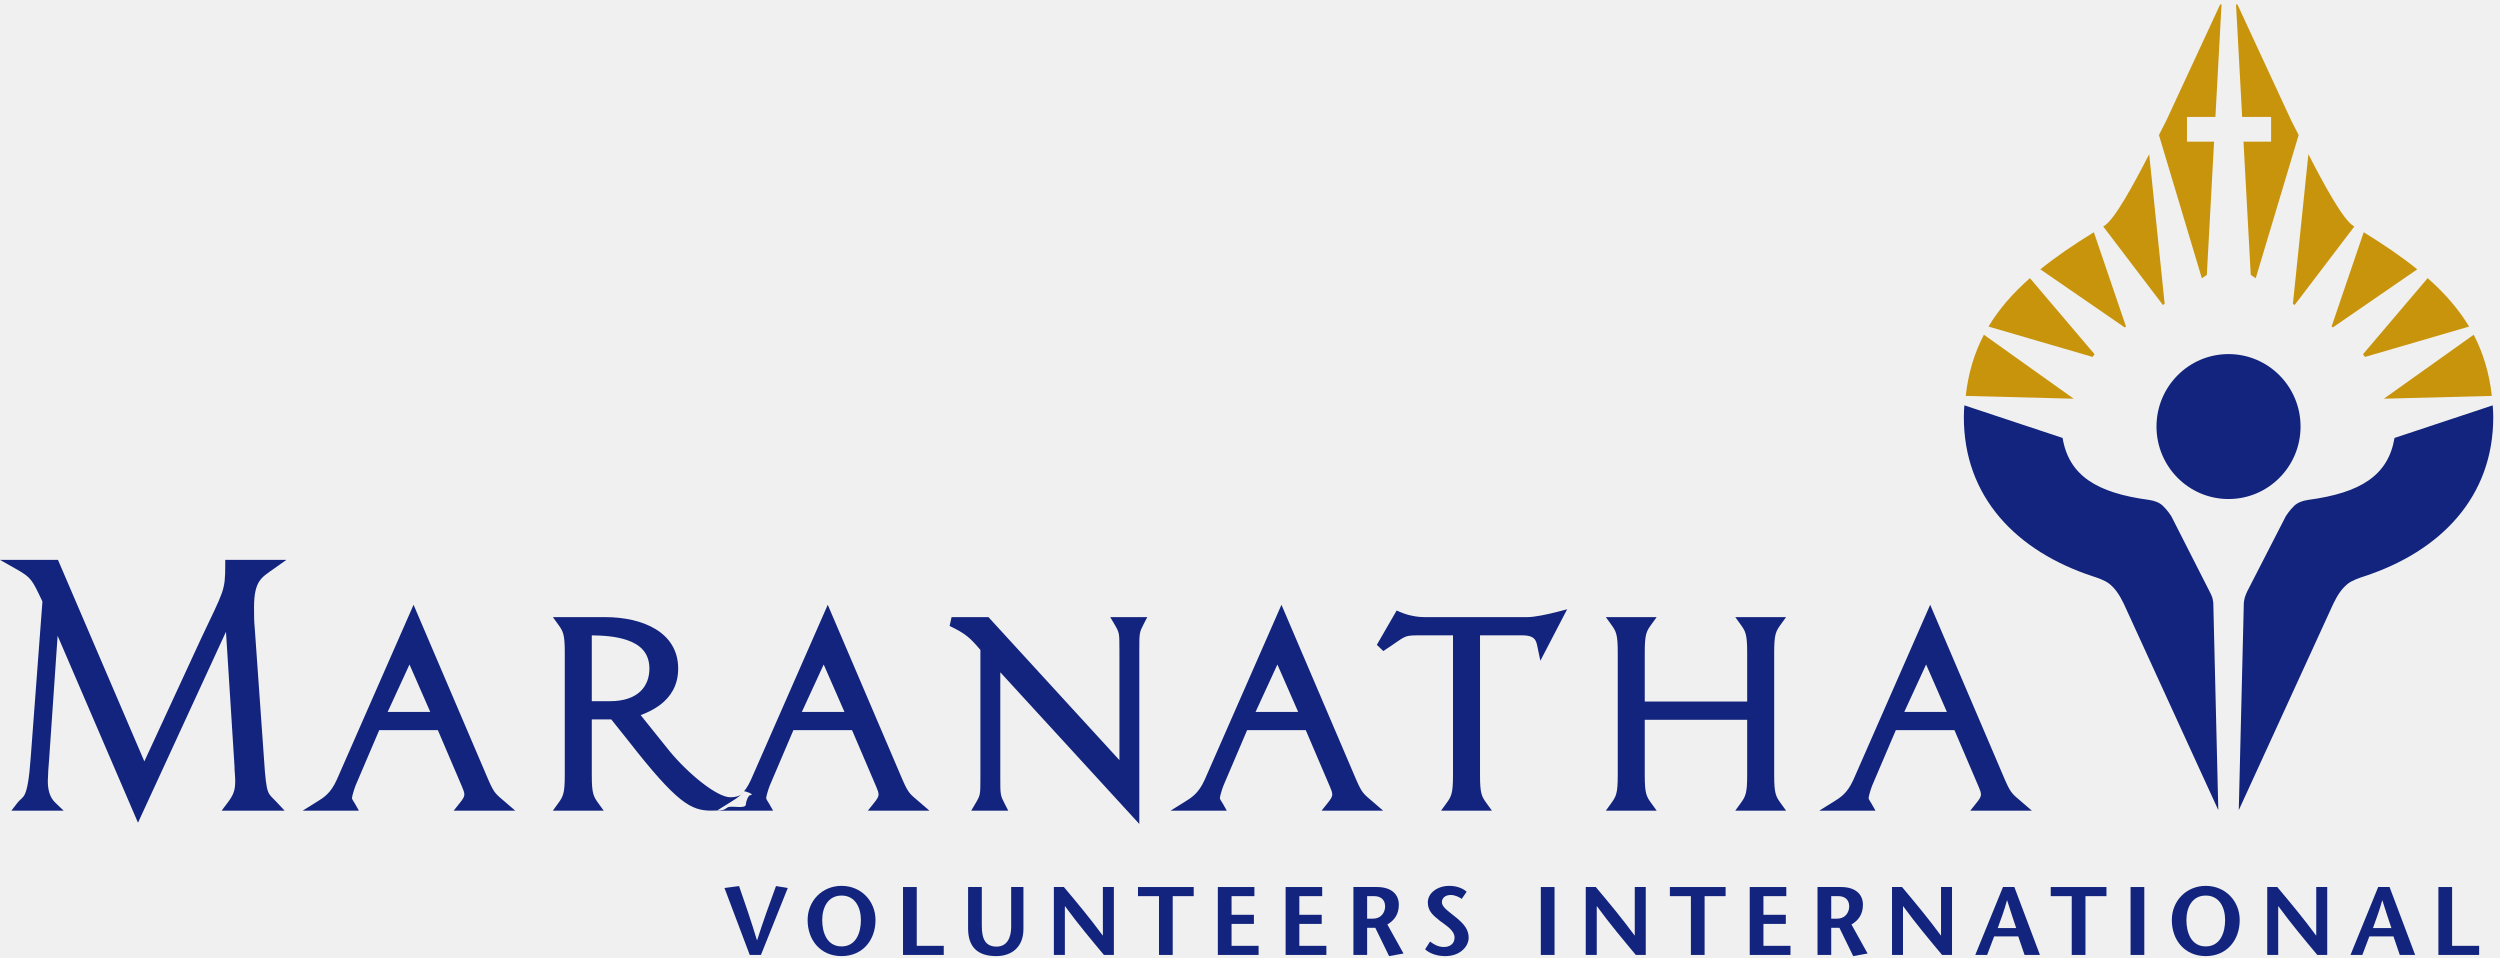
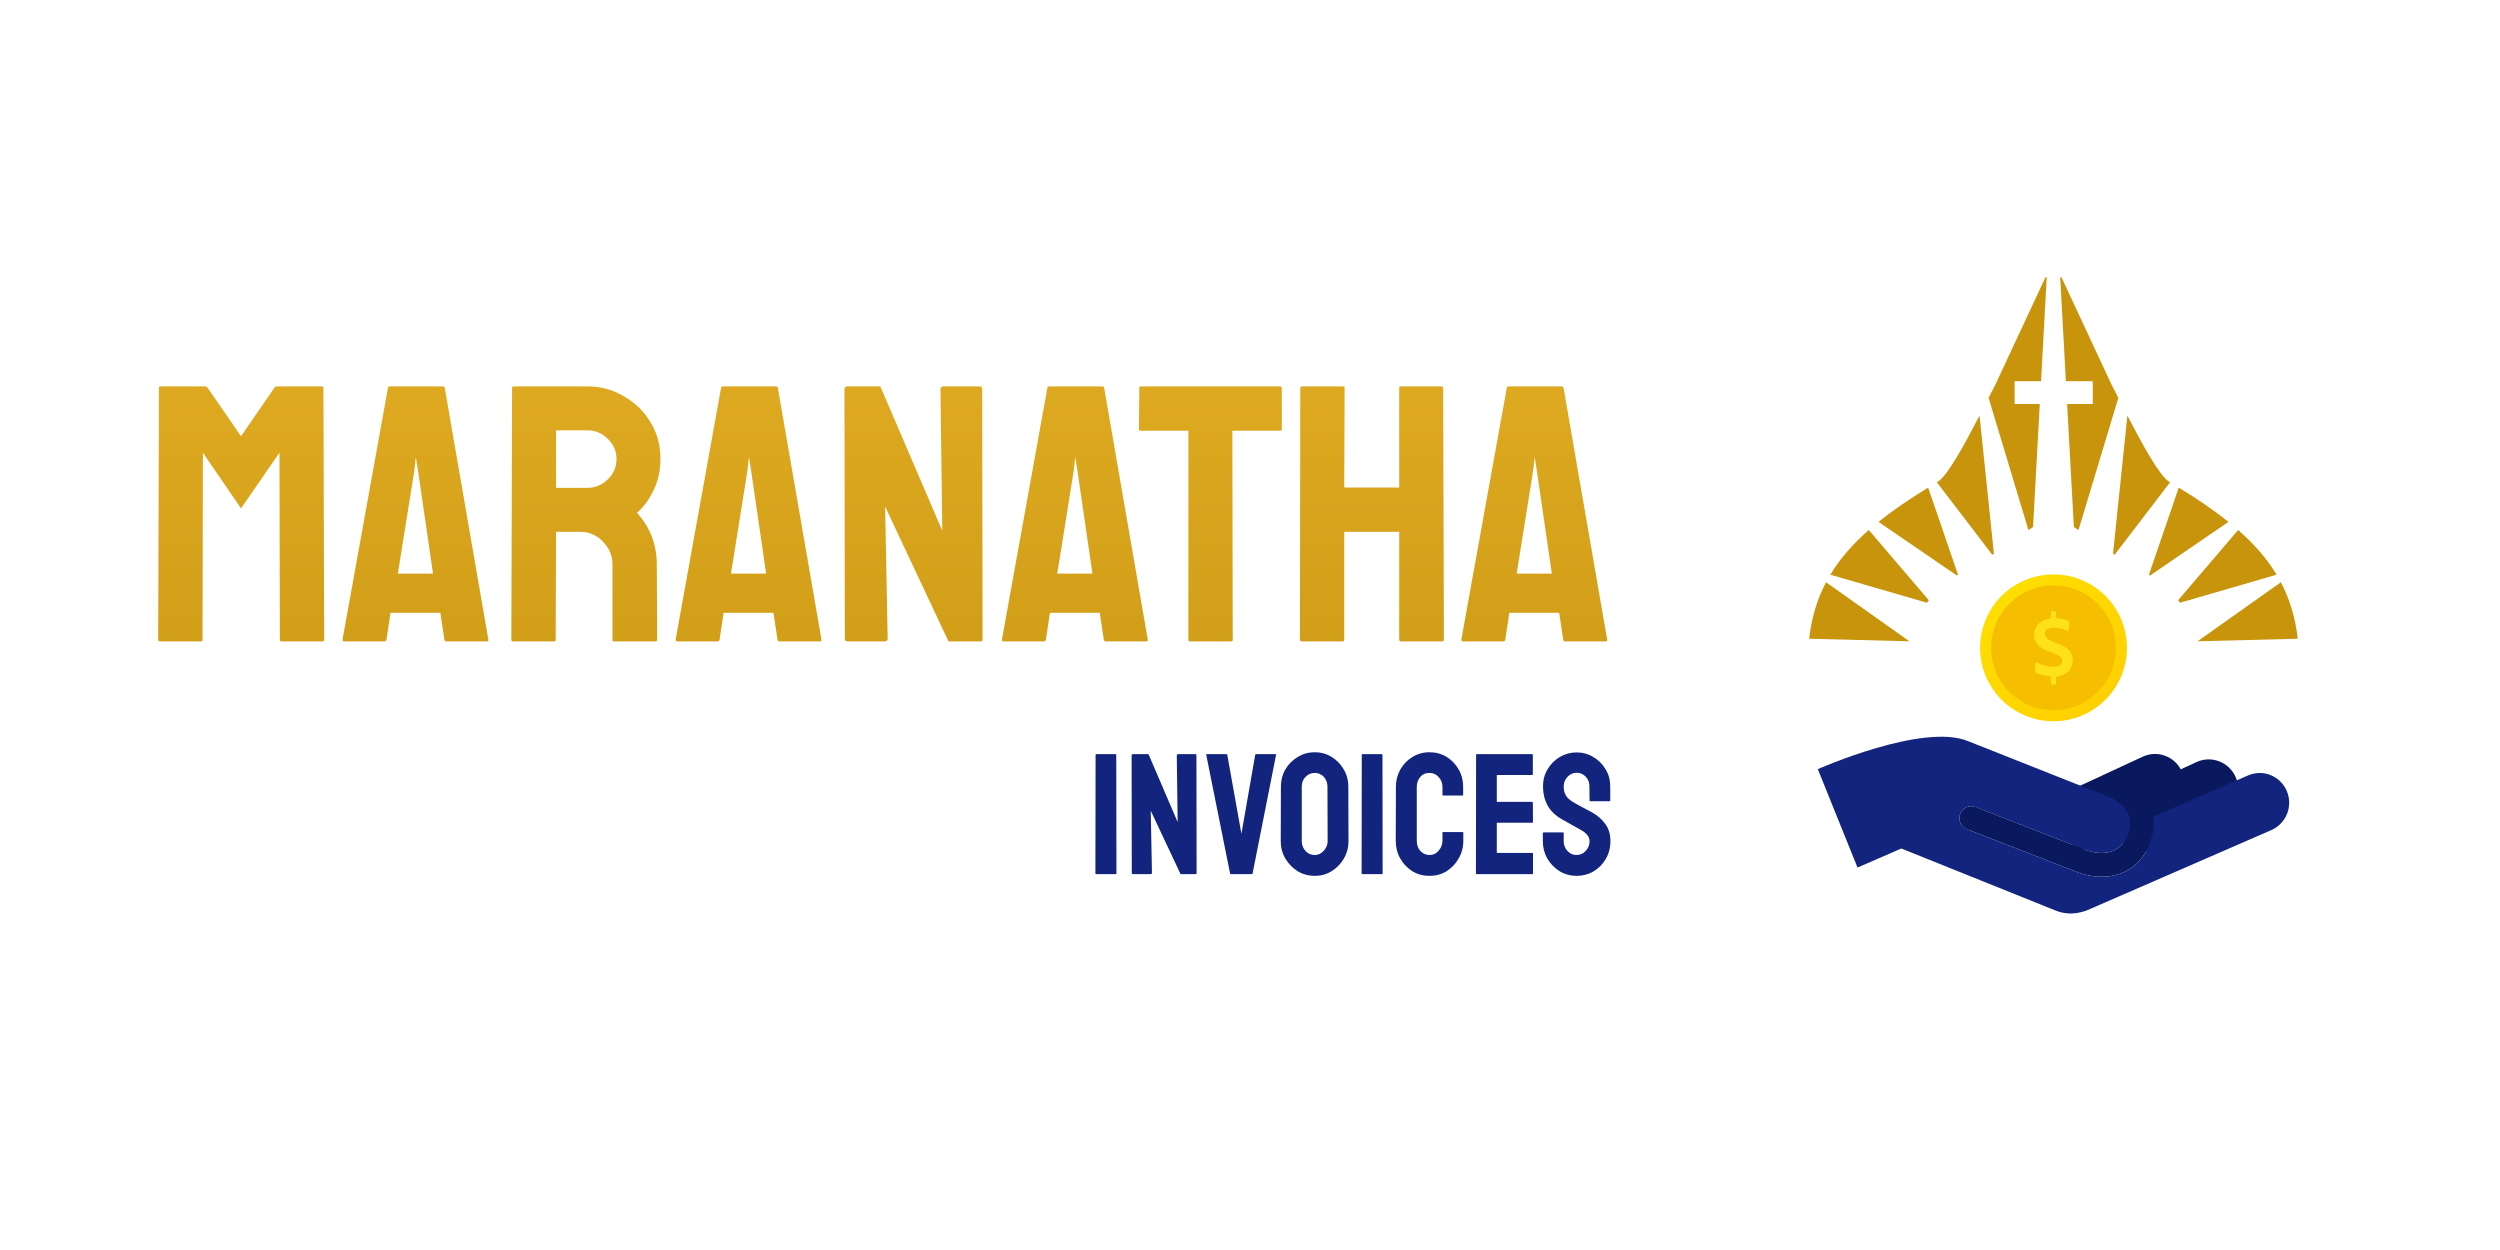
- <svg xmlns="http://www.w3.org/2000/svg" width="235px" height="90px" viewBox="0 0 235 90" version="1.1">
-   <defs />
-   <g id="Header-/-Option-D" stroke="none" stroke-width="1" fill="none" fill-rule="evenodd" transform="translate(-94, -25)">
-     <g id="maranatha-logo-color" transform="translate(94, 25)">
-       <g id="volunteers-international" transform="translate(68, 83)" fill="#12247D">
-         <path d="M3.528,6.765 L6.051,0.472 L4.944,0.29 C4.35,1.913 3.756,3.537 3.171,5.379 L3.153,5.379 C2.595,3.537 2.038,1.913 1.471,0.29 L0.1,0.472 L2.476,6.765 L3.528,6.765 L3.528,6.765 Z" id="Fill-7" />
-         <path d="M11.107,5.963 C9.763,5.963 9.288,4.704 9.288,3.482 C9.288,2.306 9.826,1.183 11.107,1.183 C12.386,1.183 12.925,2.306 12.925,3.482 C12.925,4.704 12.45,5.963 11.107,5.963 M11.107,6.874 C13.072,6.874 14.297,5.388 14.297,3.482 C14.297,1.694 12.944,0.271 11.107,0.271 C9.269,0.271 7.916,1.694 7.916,3.482 C7.916,5.388 9.141,6.874 11.107,6.874" id="Fill-9" />
-         <polygon id="Fill-11" points="16.884 6.765 20.714 6.765 20.714 5.908 18.174 5.908 18.174 0.381 16.884 0.381" />
-         <path d="M23.001,0.381 L23.001,4.285 C23.001,6.027 23.906,6.874 25.642,6.874 C27.16,6.874 28.202,5.963 28.202,4.348 L28.202,0.381 L27.05,0.381 L27.05,4.12 C27.05,5.151 26.657,5.981 25.679,5.981 C24.655,5.981 24.29,5.297 24.29,4.047 L24.29,0.381 L23.001,0.381 Z" id="Fill-13" />
-         <path d="M36.704,0.381 L35.671,0.381 L35.671,4.932 L35.653,4.932 C34.446,3.29 33.23,1.84 32.005,0.381 L31.064,0.381 L31.064,6.765 L32.097,6.765 L32.097,2.187 L32.115,2.187 C33.322,3.838 34.546,5.297 35.771,6.765 L36.704,6.765 L36.704,0.381 Z" id="Fill-15" />
-         <polygon id="Fill-17" points="42.235 6.765 42.235 1.238 44.209 1.238 44.209 0.381 38.971 0.381 38.971 1.238 40.946 1.238 40.946 6.765" />
-         <polygon id="Fill-19" points="49.914 0.381 46.477 0.381 46.477 6.765 50.307 6.765 50.307 5.908 47.766 5.908 47.766 3.847 49.868 3.847 49.868 2.99 47.766 2.99 47.766 1.238 49.914 1.238" />
-         <polygon id="Fill-21" points="56.286 0.381 52.849 0.381 52.849 6.765 56.679 6.765 56.679 5.908 54.138 5.908 54.138 3.847 56.24 3.847 56.24 2.99 54.138 2.99 54.138 1.238 56.286 1.238" />
-         <path d="M59.221,6.765 L60.51,6.765 L60.51,4.212 L61.278,4.212 L62.575,6.875 L63.929,6.629 L62.411,3.901 C63.015,3.546 63.49,2.999 63.49,2.05 C63.49,0.965 62.667,0.381 61.442,0.381 L59.221,0.381 L59.221,6.765 Z M60.51,1.238 L61.177,1.238 C61.689,1.238 62.201,1.484 62.201,2.205 C62.201,2.67 61.918,3.354 61.031,3.354 L60.51,3.354 L60.51,1.238 Z" id="Fill-23" />
-         <path d="M69.862,0.828 C69.56,0.536 68.976,0.271 68.244,0.271 C67.083,0.271 66.215,0.964 66.215,1.822 C66.215,2.67 66.736,3.062 67.357,3.564 C67.869,3.965 68.728,4.431 68.728,5.133 C68.728,5.735 68.262,6.017 67.732,6.017 C67.156,6.017 66.763,5.753 66.425,5.507 L65.959,6.236 C66.434,6.674 67.175,6.875 67.842,6.875 C69.286,6.875 70.054,5.944 70.054,5.142 C70.054,4.357 69.597,3.819 68.738,3.135 C67.988,2.542 67.54,2.223 67.54,1.804 C67.54,1.43 67.833,1.129 68.372,1.129 C68.747,1.129 69.121,1.302 69.405,1.493 L69.862,0.828 Z" id="Fill-26" />
-         <polygon id="Fill-28" points="76.837 6.765 78.126 6.765 78.126 0.381 76.837 0.381" />
-         <path d="M86.701,0.381 L85.668,0.381 L85.668,4.932 L85.65,4.932 C84.443,3.29 83.228,1.84 82.003,0.381 L81.061,0.381 L81.061,6.765 L82.094,6.765 L82.094,2.187 L82.112,2.187 C83.319,3.838 84.544,5.297 85.769,6.765 L86.701,6.765 L86.701,0.381 Z" id="Fill-30" />
-         <polygon id="Fill-31" points="92.232 6.765 92.232 1.238 94.207 1.238 94.207 0.381 88.969 0.381 88.969 1.238 90.944 1.238 90.944 6.765" />
-         <polygon id="Fill-32" points="99.912 0.381 96.475 0.381 96.475 6.765 100.305 6.765 100.305 5.908 97.763 5.908 97.763 3.847 99.866 3.847 99.866 2.99 97.763 2.99 97.763 1.238 99.912 1.238" />
-         <path d="M102.847,6.765 L104.135,6.765 L104.135,4.212 L104.904,4.212 L106.201,6.875 L107.554,6.629 L106.037,3.901 C106.64,3.546 107.115,2.999 107.115,2.05 C107.115,0.965 106.293,0.381 105.068,0.381 L102.847,0.381 L102.847,6.765 Z M104.135,1.238 L104.803,1.238 C105.315,1.238 105.826,1.484 105.826,2.205 C105.826,2.67 105.543,3.354 104.657,3.354 L104.135,3.354 L104.135,1.238 Z" id="Fill-33" />
-         <path d="M115.489,0.381 L114.457,0.381 L114.457,4.932 L114.438,4.932 C113.231,3.29 112.016,1.84 110.791,0.381 L109.849,0.381 L109.849,6.765 L110.882,6.765 L110.882,2.187 L110.901,2.187 C112.107,3.838 113.332,5.297 114.557,6.765 L115.489,6.765 L115.489,0.381 Z" id="Fill-34" />
-         <path d="M119.786,4.239 C120.088,3.4 120.39,2.625 120.655,1.64 L120.673,1.64 C120.975,2.625 121.249,3.4 121.523,4.239 L119.786,4.239 Z M120.28,0.381 L117.675,6.765 L118.79,6.765 L119.448,5.023 L121.715,5.023 L122.309,6.765 L123.754,6.765 L121.349,0.381 L120.28,0.381 Z" id="Fill-35" />
-         <polygon id="Fill-36" points="128.033 6.765 128.033 1.238 130.007 1.238 130.007 0.381 124.769 0.381 124.769 1.238 126.743 1.238 126.743 6.765" />
-         <polygon id="Fill-37" points="132.274 6.765 133.564 6.765 133.564 0.381 132.274 0.381" />
-         <path d="M139.342,5.963 C137.998,5.963 137.523,4.704 137.523,3.482 C137.523,2.306 138.062,1.183 139.342,1.183 C140.621,1.183 141.161,2.306 141.161,3.482 C141.161,4.704 140.685,5.963 139.342,5.963 M139.342,6.874 C141.307,6.874 142.532,5.388 142.532,3.482 C142.532,1.694 141.179,0.271 139.342,0.271 C137.504,0.271 136.152,1.694 136.152,3.482 C136.152,5.388 137.376,6.874 139.342,6.874" id="Fill-38" />
-         <path d="M150.759,0.381 L149.727,0.381 L149.727,4.932 L149.708,4.932 C148.502,3.29 147.286,1.84 146.061,0.381 L145.12,0.381 L145.12,6.765 L146.152,6.765 L146.152,2.187 L146.171,2.187 C147.377,3.838 148.602,5.297 149.827,6.765 L150.759,6.765 L150.759,0.381 Z" id="Fill-39" />
-         <path d="M155.057,4.239 C155.358,3.4 155.66,2.625 155.925,1.64 L155.943,1.64 C156.245,2.625 156.519,3.4 156.793,4.239 L155.057,4.239 Z M155.55,0.381 L152.945,6.765 L154.06,6.765 L154.718,5.023 L156.985,5.023 L157.579,6.765 L159.024,6.765 L156.619,0.381 L155.55,0.381 Z" id="Fill-40" />
-         <polygon id="Fill-41" points="161.209 6.765 165.039 6.765 165.039 5.908 162.498 5.908 162.498 0.381 161.209 0.381" />
-       </g>
-       <path d="M5.416,59.76 L4.626,71.259 C4.561,71.985 4.495,72.981 4.495,73.41 C4.495,74.204 4.654,74.931 5.195,75.448 L5.982,76.2 L1.073,76.2 L1.612,75.497 C1.7,75.383 1.786,75.293 1.865,75.217 L2.066,75.028 C2.168,74.929 2.257,74.827 2.346,74.629 C2.544,74.193 2.743,73.299 2.893,71.126 L3.988,56.543 C3.475,55.448 3.213,54.906 2.904,54.519 C2.603,54.142 2.245,53.9 1.442,53.445 L8.66835252e-05,52.628 L5.449,52.628 L13.568,71.57 L18.909,60.009 C19.968,57.761 20.541,56.644 20.847,55.766 C21.132,54.951 21.174,54.365 21.174,53.064 L21.174,52.628 L26.921,52.628 L25.801,53.421 C25.499,53.635 25.219,53.819 24.97,54.018 C24.736,54.204 24.547,54.39 24.394,54.617 C24.092,55.065 23.88,55.746 23.88,57.066 C23.88,57.758 23.879,58.389 23.945,59.047 L24.815,71.33 C24.933,73.201 25.033,73.969 25.196,74.403 C25.269,74.596 25.356,74.722 25.483,74.863 C25.638,75.035 25.828,75.208 26.069,75.466 L26.751,76.2 L20.834,76.2 L21.363,75.5 C21.95,74.723 22.11,74.309 22.11,73.41 C22.11,72.939 22.043,72.502 22.043,72.032 L21.242,59.384 L12.971,77.335 L5.416,59.76 Z M45.919,73.337 C46.215,74.018 46.395,74.331 46.596,74.571 C46.697,74.693 46.811,74.804 46.963,74.938 L47.54,75.433 L48.43,76.2 L42.647,76.2 L43.21,75.492 C43.348,75.318 43.46,75.177 43.54,75.035 C43.618,74.898 43.65,74.789 43.65,74.688 C43.65,74.491 43.556,74.233 43.419,73.921 L41.158,68.634 L35.646,68.634 L33.419,73.852 C33.248,74.3 33.086,74.885 33.086,75.024 C33.086,75.05 33.096,75.099 33.149,75.196 C33.215,75.316 33.297,75.431 33.364,75.547 L33.735,76.2 L28.455,76.2 L29.751,75.393 C29.92,75.288 30.091,75.183 30.262,75.063 C30.426,74.948 30.584,74.823 30.739,74.673 C31.047,74.374 31.358,73.961 31.656,73.299 L38.875,56.849 L45.919,73.337 Z M38.492,62.463 L36.44,66.921 L40.444,66.921 L38.492,62.463 Z M55.628,72.872 C55.628,74.597 55.783,74.866 56.246,75.507 L56.747,76.2 L51.97,76.2 L52.47,75.508 C52.934,74.866 53.089,74.596 53.089,72.872 L53.089,61.337 C53.089,59.613 52.934,59.343 52.47,58.702 L51.97,58.009 L56.865,58.009 C60.4,58.009 63.749,59.414 63.749,62.851 C63.749,64.476 62.987,65.537 62.088,66.228 C61.644,66.569 61.169,66.819 60.741,67.009 C60.561,67.09 60.386,67.159 60.223,67.222 L62.916,70.579 C64.725,72.777 67.414,74.942 68.643,74.942 C69.623,74.942 69.818,74.522 69.927,74.388 C69.982,74.32 71.058,74.711 70.515,74.747 C70.339,74.759 70.113,75.367 70.113,75.599 C70.113,76.092 68.806,75.693 68.414,75.889 C68.011,76.093 68.242,76.2 66.859,76.2 C64.946,76.2 63.621,75.467 59.099,69.68 L57.459,67.625 L55.628,67.625 L55.628,72.872 Z M57.333,65.912 C60.025,65.912 61.044,64.469 61.044,62.851 C61.044,61.353 60.162,60.587 58.947,60.169 C57.873,59.799 56.604,59.735 55.628,59.724 L55.628,65.912 L57.333,65.912 Z M84.853,73.337 C85.15,74.018 85.33,74.331 85.53,74.571 C85.632,74.693 85.745,74.804 85.897,74.938 L86.475,75.433 L87.365,76.2 L81.581,76.2 L82.145,75.492 C82.283,75.318 82.394,75.177 82.475,75.035 C82.552,74.898 82.585,74.789 82.585,74.688 C82.585,74.491 82.491,74.233 82.353,73.921 L80.092,68.634 L74.58,68.634 L72.354,73.852 C72.183,74.3 72.021,74.885 72.021,75.024 C72.021,75.05 72.031,75.099 72.084,75.196 C72.149,75.316 72.232,75.431 72.298,75.547 L72.67,76.2 L67.389,76.2 L68.686,75.393 C68.854,75.288 69.025,75.183 69.197,75.063 C69.36,74.948 69.519,74.823 69.674,74.673 C69.981,74.374 70.293,73.961 70.59,73.299 L77.809,56.849 L84.853,73.337 Z M77.427,62.463 L75.374,66.921 L79.379,66.921 L77.427,62.463 Z M107.095,77.452 L94.027,63.193 L94.027,73.074 C94.027,74.735 94.027,74.75 94.447,75.563 L94.775,76.2 L91.296,76.2 L91.684,75.542 C91.951,75.088 92.048,74.894 92.099,74.626 C92.156,74.329 92.158,73.936 92.158,73.074 L92.158,61.094 C91.163,59.918 90.751,59.556 89.262,58.839 L89.449,58.009 L92.915,58.009 L105.226,71.453 L105.226,61.136 C105.226,60.274 105.224,59.881 105.167,59.583 C105.116,59.316 105.019,59.122 104.752,58.668 L104.364,58.009 L107.843,58.009 L107.515,58.646 C107.096,59.459 107.095,59.475 107.095,61.136 L107.095,77.452 Z M127.502,73.337 C127.798,74.018 127.978,74.331 128.179,74.571 C128.28,74.693 128.394,74.804 128.546,74.938 L129.123,75.433 L130.013,76.2 L124.23,76.2 L124.794,75.492 C124.931,75.318 125.043,75.177 125.123,75.035 C125.201,74.898 125.234,74.789 125.234,74.688 C125.234,74.491 125.14,74.233 125.002,73.921 L122.741,68.634 L117.229,68.634 L115.002,73.852 C114.831,74.3 114.669,74.885 114.669,75.024 C114.669,75.05 114.679,75.099 114.732,75.196 C114.798,75.316 114.88,75.431 114.947,75.547 L115.318,76.2 L110.038,76.2 L111.334,75.393 C111.503,75.288 111.674,75.183 111.845,75.063 C112.009,74.948 112.167,74.823 112.322,74.673 C112.63,74.374 112.941,73.961 113.239,73.299 L120.458,56.849 L127.502,73.337 Z M120.075,62.463 L118.023,66.921 L122.028,66.921 L120.075,62.463 Z M139.121,72.872 C139.121,74.597 139.275,74.866 139.739,75.507 L140.24,76.2 L135.463,76.2 L135.963,75.508 C136.427,74.866 136.582,74.597 136.582,72.872 L136.582,59.722 L133.273,59.722 C132.505,59.722 132.241,59.773 131.924,59.941 C131.73,60.044 131.521,60.187 131.239,60.383 C130.936,60.593 130.554,60.86 130.031,61.199 L129.422,60.614 L131.284,57.391 L131.635,57.538 C132.018,57.699 132.399,57.823 132.755,57.883 C133.156,57.976 133.57,58.009 133.941,58.009 L143.6,58.009 C144.239,58.009 145.46,57.755 146.366,57.519 L147.312,57.272 L144.794,62.111 L144.546,60.923 C144.515,60.775 144.487,60.612 144.437,60.45 C144.394,60.308 144.339,60.19 144.261,60.094 C144.124,59.923 143.837,59.722 143.099,59.722 L139.121,59.722 L139.121,72.872 Z M166.773,72.872 C166.773,74.597 166.928,74.866 167.392,75.507 L167.892,76.2 L163.116,76.2 L163.616,75.508 C164.079,74.866 164.235,74.596 164.235,72.872 L164.235,67.659 L154.607,67.659 L154.607,72.872 C154.607,74.597 154.762,74.866 155.226,75.507 L155.727,76.2 L150.95,76.2 L151.45,75.508 C151.913,74.866 152.069,74.596 152.069,72.872 L152.069,61.337 C152.069,59.613 151.913,59.343 151.45,58.702 L150.95,58.009 L155.727,58.009 L155.226,58.702 C154.762,59.343 154.607,59.613 154.607,61.337 L154.607,65.945 L164.235,65.945 L164.235,61.337 C164.235,59.613 164.079,59.343 163.616,58.702 L163.116,58.009 L167.892,58.009 L167.392,58.702 C166.928,59.343 166.773,59.613 166.773,61.337 L166.773,72.872 Z M188.48,73.337 C188.777,74.018 188.957,74.331 189.158,74.571 C189.259,74.693 189.373,74.804 189.525,74.938 L190.102,75.433 L190.992,76.2 L185.209,76.2 L185.772,75.492 C185.91,75.318 186.021,75.177 186.102,75.035 C186.179,74.898 186.212,74.789 186.212,74.688 C186.212,74.491 186.118,74.233 185.98,73.921 L183.719,68.634 L178.208,68.634 L175.98,73.852 C175.81,74.3 175.648,74.885 175.648,75.024 C175.648,75.05 175.658,75.099 175.711,75.196 C175.777,75.316 175.859,75.431 175.925,75.547 L176.297,76.2 L171.016,76.2 L172.313,75.393 C172.482,75.288 172.653,75.183 172.824,75.063 C172.987,74.948 173.146,74.823 173.301,74.673 C173.609,74.374 173.92,73.961 174.218,73.299 L181.437,56.849 L188.48,73.337 Z M181.054,62.463 L179.002,66.921 L183.006,66.921 L181.054,62.463 Z" id="Fill-1" fill="#12247D" />
-       <g id="mark" transform="translate(184, 0)">
-         <path d="M26.993,56.237 C27.059,55.974 27.24,55.588 27.24,55.588 L30.865,48.524 C30.865,48.524 31.2,47.983 31.647,47.555 C31.972,47.244 32.414,47.069 32.987,46.987 C37.873,46.331 40.492,44.707 41.084,41.167 L50.315,38.103 C50.341,38.448 50.364,38.843 50.365,39.16 C50.39,46.712 45.424,51.821 38.217,54.182 C37.918,54.28 37.128,54.524 36.678,54.885 C36.068,55.378 35.702,56.005 35.342,56.728 L26.445,76.151 L26.92,56.659 C26.92,56.659 26.953,56.399 26.993,56.237 M23.974,56.237 C23.902,55.971 23.695,55.588 23.695,55.588 L20.102,48.524 C20.102,48.524 19.767,47.983 19.319,47.555 C18.994,47.244 18.552,47.069 17.98,46.987 C13.094,46.331 10.475,44.707 9.883,41.167 L0.651,38.103 C0.625,38.448 0.602,38.843 0.602,39.16 C0.576,46.712 5.542,51.821 12.749,54.182 C13.048,54.28 13.839,54.524 14.288,54.885 C14.898,55.378 15.265,56.005 15.625,56.728 L24.521,76.151 L24.049,56.659 C24.049,56.659 24.017,56.398 23.974,56.237 M18.711,40.096 C18.711,36.334 21.742,33.284 25.481,33.284 C29.221,33.284 32.252,36.334 32.252,40.096 C32.252,43.859 29.221,46.909 25.481,46.909 C21.742,46.909 18.711,43.859 18.711,40.096" id="Fill-3" fill="#12247D" />
-         <path d="M26.188,0.437 C26.188,0.371 26.318,0.414 26.346,0.479 L31.381,11.338 C31.582,11.725 31.815,12.186 32.073,12.694 L28.038,26.157 L27.57,25.839 L26.889,13.319 L29.483,13.319 L29.483,10.994 L26.762,10.994 L26.188,0.437 Z M48.525,31.466 C49.419,33.174 49.992,35.059 50.234,37.216 L40.083,37.478 L48.525,31.466 Z M44.2,26.145 C45.807,27.564 47.108,29.049 48.094,30.697 L38.312,33.551 L38.121,33.299 L44.2,26.145 Z M38.189,21.828 C40.079,22.992 41.758,24.137 43.219,25.318 L35.293,30.774 L35.167,30.697 L38.189,21.828 Z M32.988,14.494 C34.454,17.35 36.245,20.655 37.231,21.245 L37.308,21.291 L31.695,28.672 L31.534,28.559 L32.988,14.494 Z M24.823,0.437 L24.249,10.994 L21.576,10.994 L21.576,13.319 L24.123,13.319 L23.441,25.839 L22.974,26.157 L18.939,12.694 C19.196,12.186 19.43,11.725 19.631,11.338 L24.666,0.479 C24.693,0.414 24.823,0.371 24.823,0.437 L24.823,0.437 Z M2.486,31.466 C1.593,33.174 1.02,35.059 0.778,37.216 L10.928,37.478 L2.486,31.466 Z M6.812,26.145 C5.205,27.564 3.903,29.049 2.918,30.697 L12.7,33.551 L12.89,33.299 L6.812,26.145 Z M12.822,21.828 C10.932,22.992 9.254,24.137 7.793,25.318 L15.718,30.774 L15.844,30.697 L12.822,21.828 Z M18.024,14.494 C16.557,17.35 14.767,20.655 13.78,21.245 L13.704,21.291 L19.316,28.672 L19.478,28.559 L18.024,14.494 Z" id="Fill-42" fill="#C8940C" />
-       </g>
-     </g>
-   </g>
+ <svg xmlns="http://www.w3.org/2000/svg" width="5800" height="2900" viewBox="0 0 5800 2900" fill="none">
+   <rect width="5800" height="2900" fill="white" />
+   <path d="M370.429 1488C368.163 1488 367.029 1486.58 367.029 1483.75L368.729 899.8C368.729 897.533 369.863 896.4 372.129 896.4H475.829C478.096 896.4 480.079 897.533 481.779 899.8L559.129 1012L636.479 899.8C638.179 897.533 640.163 896.4 642.429 896.4H746.979C749.246 896.4 750.379 897.533 750.379 899.8L752.079 1483.75C752.079 1486.58 750.946 1488 748.679 1488H652.629C650.363 1488 649.229 1486.58 649.229 1483.75L648.379 1050.25L559.129 1179.45L470.729 1050.25L469.879 1483.75C469.879 1486.58 468.746 1488 466.479 1488H370.429ZM794.672 1483.75L900.072 899.8C900.639 897.533 902.056 896.4 904.322 896.4H1027.57C1029.84 896.4 1031.26 897.533 1031.82 899.8L1132.97 1483.75C1133.54 1486.58 1132.41 1488 1129.57 1488H1035.22C1032.96 1488 1031.54 1486.58 1030.97 1483.75L1021.62 1421.7H906.022L896.672 1483.75C896.106 1486.58 894.689 1488 892.422 1488H798.072C795.806 1488 794.672 1486.58 794.672 1483.75ZM923.022 1330.75H1004.62L969.772 1091.9L964.672 1060.45L961.272 1091.9L923.022 1330.75ZM1189.72 1488C1187.45 1488 1186.32 1486.58 1186.32 1483.75L1188.02 899.8C1188.02 897.533 1189.15 896.4 1191.42 896.4H1363.12C1393.72 896.4 1421.77 904.05 1447.27 919.35C1473.33 934.083 1494.02 954.2 1509.32 979.7C1524.62 1004.63 1532.27 1032.97 1532.27 1064.7C1532.27 1085.67 1529.15 1104.65 1522.92 1121.65C1516.68 1138.08 1509.32 1152.25 1500.82 1164.15C1492.32 1175.48 1484.67 1183.98 1477.87 1189.65C1508.47 1223.65 1523.77 1263.6 1523.77 1309.5L1524.62 1483.75C1524.62 1486.58 1523.2 1488 1520.37 1488H1424.32C1422.05 1488 1420.92 1487.15 1420.92 1485.45V1309.5C1420.92 1289.1 1413.55 1271.53 1398.82 1256.8C1384.65 1241.5 1367.08 1233.85 1346.12 1233.85H1290.02L1289.17 1483.75C1289.17 1486.58 1288.03 1488 1285.77 1488H1189.72ZM1290.02 1131.85H1363.12C1380.68 1131.85 1396.27 1125.33 1409.87 1112.3C1423.47 1099.27 1430.27 1083.4 1430.27 1064.7C1430.27 1046.57 1423.47 1030.98 1409.87 1017.95C1396.83 1004.92 1381.25 998.4 1363.12 998.4H1290.02V1131.85ZM1567.48 1483.75L1672.88 899.8C1673.44 897.533 1674.86 896.4 1677.13 896.4H1800.38C1802.64 896.4 1804.06 897.533 1804.63 899.8L1905.78 1483.75C1906.34 1486.58 1905.21 1488 1902.38 1488H1808.03C1805.76 1488 1804.34 1486.58 1803.78 1483.75L1794.43 1421.7H1678.83L1669.48 1483.75C1668.91 1486.58 1667.49 1488 1665.23 1488H1570.88C1568.61 1488 1567.48 1486.58 1567.48 1483.75ZM1695.83 1330.75H1777.43L1742.58 1091.9L1737.48 1060.45L1734.08 1091.9L1695.83 1330.75ZM1966.77 1488C1962.24 1488 1959.97 1486.02 1959.97 1482.05L1959.12 903.2C1959.12 898.667 1961.39 896.4 1965.92 896.4H2042.42L2186.07 1231.3L2181.82 903.2C2181.82 898.667 2184.37 896.4 2189.47 896.4H2273.62C2277.02 896.4 2278.72 898.667 2278.72 903.2L2279.57 1482.9C2279.57 1486.3 2278.15 1488 2275.32 1488H2200.52L2053.47 1175.2L2059.42 1481.2C2059.42 1485.73 2056.87 1488 2051.77 1488H1966.77ZM2324.51 1483.75L2429.91 899.8C2430.47 897.533 2431.89 896.4 2434.16 896.4H2557.41C2559.67 896.4 2561.09 897.533 2561.66 899.8L2662.81 1483.75C2663.37 1486.58 2662.24 1488 2659.41 1488H2565.06C2562.79 1488 2561.37 1486.58 2560.81 1483.75L2551.46 1421.7H2435.86L2426.51 1483.75C2425.94 1486.58 2424.52 1488 2422.26 1488H2327.91C2325.64 1488 2324.51 1486.58 2324.51 1483.75ZM2452.86 1330.75H2534.46L2499.61 1091.9L2494.51 1060.45L2491.11 1091.9L2452.86 1330.75ZM2760.48 1488C2758.21 1488 2757.08 1486.58 2757.08 1483.75V999.25H2646.58C2643.74 999.25 2642.33 997.833 2642.33 995L2643.18 899.8C2643.18 897.533 2644.31 896.4 2646.58 896.4H2969.58C2972.41 896.4 2973.83 897.533 2973.83 899.8V995C2973.83 997.833 2972.69 999.25 2970.43 999.25H2859.08L2859.93 1483.75C2859.93 1486.58 2858.79 1488 2856.53 1488H2760.48ZM3019.21 1488C3016.94 1488 3015.81 1486.58 3015.81 1483.75L3016.66 899.8C3016.66 897.533 3018.08 896.4 3020.91 896.4H3115.26C3118.09 896.4 3119.51 897.533 3119.51 899.8L3118.66 1131H3246.16V899.8C3246.16 897.533 3247.29 896.4 3249.56 896.4H3343.91C3346.74 896.4 3348.16 897.533 3348.16 899.8L3349.86 1483.75C3349.86 1486.58 3348.44 1488 3345.61 1488H3250.41C3247.58 1488 3246.16 1486.58 3246.16 1483.75V1233.85H3118.66V1483.75C3118.66 1486.58 3117.53 1488 3115.26 1488H3019.21ZM3390.33 1483.75L3495.73 899.8C3496.29 897.533 3497.71 896.4 3499.98 896.4H3623.23C3625.49 896.4 3626.91 897.533 3627.48 899.8L3728.63 1483.75C3729.19 1486.58 3728.06 1488 3725.23 1488H3630.88C3628.61 1488 3627.19 1486.58 3626.63 1483.75L3617.28 1421.7H3501.68L3492.33 1483.75C3491.76 1486.58 3490.34 1488 3488.08 1488H3393.73C3391.46 1488 3390.33 1486.58 3390.33 1483.75ZM3518.68 1330.75H3600.28L3565.43 1091.9L3560.33 1060.45L3556.93 1091.9L3518.68 1330.75Z" fill="url(#paint0_linear_53_48)" />
+   <path d="M2543.34 2028C2542.01 2028 2541.34 2027.33 2541.34 2026L2541.74 1751.2C2541.74 1750.13 2542.28 1749.6 2543.34 1749.6H2588.14C2589.21 1749.6 2589.74 1750.13 2589.74 1751.2L2590.14 2026C2590.14 2027.33 2589.61 2028 2588.54 2028H2543.34ZM2628.93 2028C2626.79 2028 2625.73 2027.07 2625.73 2025.2L2625.33 1752.8C2625.33 1750.67 2626.39 1749.6 2628.53 1749.6H2664.53L2732.13 1907.2L2730.13 1752.8C2730.13 1750.67 2731.33 1749.6 2733.73 1749.6H2773.33C2774.93 1749.6 2775.73 1750.67 2775.73 1752.8L2776.13 2025.6C2776.13 2027.2 2775.46 2028 2774.13 2028H2738.93L2669.73 1880.8L2672.53 2024.8C2672.53 2026.93 2671.33 2028 2668.93 2028H2628.93ZM2855.68 2028C2854.61 2028 2853.94 2027.33 2853.67 2026L2798.48 1751.2C2798.21 1750.13 2798.74 1749.6 2800.08 1749.6H2845.28C2846.34 1749.6 2847.01 1750.13 2847.28 1751.2L2880.08 1934.4L2912.08 1751.2C2912.34 1750.13 2913.01 1749.6 2914.08 1749.6H2958.88C2960.21 1749.6 2960.74 1750.13 2960.48 1751.2L2906.08 2026C2905.81 2027.33 2905.14 2028 2904.08 2028H2855.68ZM3050.11 2032C3035.71 2032 3022.51 2028.4 3010.51 2021.2C2998.78 2013.73 2989.31 2004 2982.11 1992C2974.91 1979.73 2971.31 1966.27 2971.31 1951.6L2971.71 1824.8C2971.71 1810.13 2975.18 1796.8 2982.11 1784.8C2989.31 1772.8 2998.91 1763.2 3010.91 1756C3022.91 1748.8 3035.98 1745.2 3050.11 1745.2C3064.51 1745.2 3077.58 1748.8 3089.31 1756C3101.04 1763.2 3110.38 1772.8 3117.31 1784.8C3124.51 1796.8 3128.11 1810.13 3128.11 1824.8L3128.51 1951.6C3128.51 1966.27 3124.91 1979.73 3117.71 1992C3110.78 2004 3101.31 2013.73 3089.31 2021.2C3077.58 2028.4 3064.51 2032 3050.11 2032ZM3050.11 1983.6C3058.11 1983.6 3065.04 1980.4 3070.91 1974C3077.04 1967.33 3080.11 1959.87 3080.11 1951.6L3079.71 1824.8C3079.71 1816 3076.91 1808.53 3071.31 1802.4C3065.71 1796.27 3058.64 1793.2 3050.11 1793.2C3041.84 1793.2 3034.78 1796.27 3028.91 1802.4C3023.04 1808.27 3020.11 1815.73 3020.11 1824.8V1951.6C3020.11 1960.4 3023.04 1968 3028.91 1974.4C3034.78 1980.53 3041.84 1983.6 3050.11 1983.6ZM3160.92 2028C3159.59 2028 3158.92 2027.33 3158.92 2026L3159.32 1751.2C3159.32 1750.13 3159.86 1749.6 3160.92 1749.6H3205.72C3206.79 1749.6 3207.32 1750.13 3207.32 1751.2L3207.72 2026C3207.72 2027.33 3207.19 2028 3206.12 2028H3160.92ZM3316.51 2032C3301.84 2032 3288.51 2028.4 3276.51 2021.2C3264.77 2013.73 3255.44 2003.87 3248.51 1991.6C3241.57 1979.33 3238.11 1965.6 3238.11 1950.4L3238.51 1825.6C3238.51 1810.93 3241.84 1797.6 3248.51 1785.6C3255.44 1773.33 3264.77 1763.6 3276.51 1756.4C3288.51 1748.93 3301.84 1745.2 3316.51 1745.2C3331.17 1745.2 3344.37 1748.8 3356.11 1756C3367.84 1763.2 3377.17 1772.93 3384.11 1785.2C3391.04 1797.2 3394.51 1810.67 3394.51 1825.6V1844C3394.51 1845.07 3393.97 1845.6 3392.91 1845.6H3348.11C3347.04 1845.6 3346.51 1845.07 3346.51 1844V1825.6C3346.51 1816.8 3343.57 1809.2 3337.71 1802.8C3332.11 1796.4 3325.04 1793.2 3316.51 1793.2C3306.91 1793.2 3299.57 1796.53 3294.51 1803.2C3289.44 1809.6 3286.91 1817.07 3286.91 1825.6V1950.4C3286.91 1960.27 3289.71 1968.27 3295.31 1974.4C3301.17 1980.53 3308.24 1983.6 3316.51 1983.6C3325.04 1983.6 3332.11 1980.27 3337.71 1973.6C3343.57 1966.67 3346.51 1958.93 3346.51 1950.4V1932C3346.51 1930.93 3347.04 1930.4 3348.11 1930.4H3393.31C3394.37 1930.4 3394.91 1930.93 3394.91 1932V1950.4C3394.91 1965.6 3391.31 1979.33 3384.11 1991.6C3377.17 2003.87 3367.84 2013.73 3356.11 2021.2C3344.37 2028.4 3331.17 2032 3316.51 2032ZM3425.76 2028C3424.69 2028 3424.16 2027.33 3424.16 2026L3424.56 1751.2C3424.56 1750.13 3425.09 1749.6 3426.16 1749.6H3554.56C3555.62 1749.6 3556.16 1750.27 3556.16 1751.6V1796.4C3556.16 1797.47 3555.62 1798 3554.56 1798H3472.56V1860.4H3554.56C3555.62 1860.4 3556.16 1860.93 3556.16 1862L3556.56 1907.2C3556.56 1908.27 3556.02 1908.8 3554.96 1908.8H3472.56V1978.8H3554.96C3556.02 1978.8 3556.56 1979.47 3556.56 1980.8V2026.4C3556.56 2027.47 3556.02 2028 3554.96 2028H3425.76ZM3657.78 2032C3643.38 2032 3630.18 2028.4 3618.18 2021.2C3606.45 2013.73 3596.98 2004 3589.78 1992C3582.85 1979.73 3579.38 1966.27 3579.38 1951.6V1933.2C3579.38 1931.87 3580.05 1931.2 3581.38 1931.2H3626.18C3627.25 1931.2 3627.78 1931.87 3627.78 1933.2V1951.6C3627.78 1960.4 3630.71 1968 3636.58 1974.4C3642.45 1980.53 3649.51 1983.6 3657.78 1983.6C3666.05 1983.6 3673.11 1980.4 3678.98 1974C3684.85 1967.6 3687.78 1960.13 3687.78 1951.6C3687.78 1941.73 3681.38 1933.2 3668.58 1926C3664.31 1923.6 3657.65 1919.87 3648.58 1914.8C3639.51 1909.73 3630.98 1904.93 3622.98 1900.4C3608.31 1891.87 3597.38 1881.2 3590.18 1868.4C3583.25 1855.33 3579.78 1840.67 3579.78 1824.4C3579.78 1809.47 3583.38 1796.13 3590.58 1784.4C3597.78 1772.4 3607.25 1762.93 3618.98 1756C3630.98 1749.07 3643.91 1745.6 3657.78 1745.6C3671.91 1745.6 3684.85 1749.2 3696.58 1756.4C3708.58 1763.33 3718.05 1772.8 3724.98 1784.8C3732.18 1796.53 3735.78 1809.73 3735.78 1824.4V1857.2C3735.78 1858.27 3735.25 1858.8 3734.18 1858.8H3689.38C3688.31 1858.8 3687.78 1858.27 3687.78 1857.2L3687.38 1824.4C3687.38 1815.07 3684.45 1807.47 3678.58 1801.6C3672.71 1795.73 3665.78 1792.8 3657.78 1792.8C3649.51 1792.8 3642.45 1796 3636.58 1802.4C3630.71 1808.53 3627.78 1815.87 3627.78 1824.4C3627.78 1833.2 3629.65 1840.53 3633.38 1846.4C3637.11 1852.27 3643.91 1857.87 3653.78 1863.2C3655.11 1864 3657.65 1865.47 3661.38 1867.6C3665.38 1869.47 3669.65 1871.73 3674.18 1874.4C3678.71 1876.8 3682.71 1878.93 3686.18 1880.8C3689.91 1882.67 3692.18 1883.87 3692.98 1884.4C3706.31 1891.87 3716.85 1901.07 3724.58 1912C3732.31 1922.67 3736.18 1935.87 3736.18 1951.6C3736.18 1966.8 3732.58 1980.53 3725.38 1992.8C3718.45 2004.8 3708.98 2014.4 3696.98 2021.6C3685.25 2028.53 3672.18 2032 3657.78 2032Z" fill="#12247D" />
+   <path d="M4816.94 1979.03L4759.86 1853.49L4971.05 1755.51C5005.39 1739.6 5045.96 1754.8 5061.68 1789.47C5077.43 1824.13 5062.39 1865.11 5028.08 1881.02L4816.94 1979.03Z" fill="#0A185E" />
+   <path d="M4941.58 1991.61L4884.5 1866.04L5095.71 1768.06C5130.02 1752.15 5170.6 1767.35 5186.34 1802.02C5202.09 1836.68 5187.03 1877.69 5152.74 1893.6L4941.58 1991.61Z" fill="#0A185E" />
+   <path d="M4838.68 1971.76C4846.09 1974.71 4912.16 1999.21 4937.07 1935.87C4938.76 1931.57 4940.24 1925.34 4941.2 1918.23L4996.04 1894.42C4997.9 1917.41 4994.4 1939.47 4987.81 1956.31C4951.56 2048.39 4861.18 2040.19 4820.14 2023.65L4564.72 1924.27L4581.5 1871.67L4838.68 1971.76Z" fill="#0A185E" />
+   <path d="M4583.94 1923.43C4570.05 1929.5 4554 1922.96 4548.04 1908.99C4542.05 1894.97 4548.48 1878.73 4562.31 1872.69C4576.2 1866.62 4592.28 1873.12 4598.24 1887.07C4604.2 1901.12 4597.8 1917.3 4583.94 1923.43Z" fill="#0A185E" />
+   <path d="M5305.32 1835.07C5290.39 1800.07 5250.18 1783.92 5215.54 1798.98L4996.04 1894.45C4997.9 1917.47 4994.4 1939.53 4987.81 1956.37C4951.56 2048.45 4861.18 2040.22 4820.14 2023.7L4564.72 1924.33L4564.8 1924.08C4557.56 1921.68 4551.27 1916.62 4548.01 1908.96C4542.03 1894.94 4548.45 1878.7 4562.29 1872.66C4568.63 1869.87 4575.35 1870.01 4581.42 1872.03L4581.5 1871.76L4582.95 1872.33C4583.12 1872.39 4583.28 1872.47 4583.45 1872.52L4838.65 1971.79C4846.06 1974.77 4912.14 1999.24 4937.04 1935.92C4938.74 1931.63 4940.21 1925.39 4941.17 1918.31L4941.23 1918.26C4947.16 1880.94 4913.53 1857.32 4893.49 1849.28L4567.42 1720.05C4463.26 1675.16 4217.35 1784.41 4217.35 1784.41L4309.46 2012.74L4411.16 1968.54L4769.46 2112.64C4789.17 2120.56 4809.81 2121.06 4828.81 2115.92C4829.16 2115.84 4829.46 2115.81 4829.85 2115.73C4830.2 2115.62 4830.48 2115.48 4830.86 2115.37C4834.85 2114.47 4838.81 2113.29 4842.72 2111.57L5269.56 1925.8C5304.25 1910.71 5320.25 1870.14 5305.32 1835.07Z" fill="#12247D" />
+   <path d="M4764.13 1673.3C4858.21 1673.3 4934.47 1597.03 4934.47 1502.95C4934.47 1408.87 4858.21 1332.61 4764.13 1332.61C4670.05 1332.61 4593.78 1408.87 4593.78 1502.95C4593.78 1597.03 4670.05 1673.3 4764.13 1673.3Z" fill="url(#paint1_linear_53_48)" />
+   <path d="M4764.13 1647.75C4844.09 1647.75 4908.92 1582.92 4908.92 1502.95C4908.92 1422.99 4844.09 1358.16 4764.13 1358.16C4684.16 1358.16 4619.33 1422.99 4619.33 1502.95C4619.33 1582.92 4684.16 1647.75 4764.13 1647.75Z" fill="#F5BE00" />
+   <path d="M4808.84 1531.5C4808.84 1487.72 4744.2 1496.27 4744.2 1470.4C4744.2 1456.9 4759.38 1456.19 4764.13 1456.19C4775.54 1456.19 4786.55 1459.24 4794.95 1463.19C4797.6 1464.43 4800.64 1462.59 4800.64 1459.67V1446.93C4800.64 1442.65 4799.03 1440.12 4796.47 1439.12C4790.71 1436.88 4782.45 1435.24 4770.22 1434.84V1420.82C4770.22 1419.14 4768.85 1417.78 4767.18 1417.78H4761.09C4759.42 1417.78 4758.05 1419.14 4758.05 1420.82V1435.07C4739.08 1436.91 4719.41 1447.62 4719.41 1472.51C4719.41 1517.9 4784.06 1508.9 4784.06 1532.81C4784.06 1540.32 4779.25 1546.79 4764.13 1546.79C4748.91 1546.79 4734.94 1541.48 4727.2 1537.53C4724.6 1536.2 4721.53 1538.12 4721.53 1541.05V1555.56C4721.53 1558.34 4723.2 1560.81 4725.77 1561.89C4734.94 1565.79 4747.24 1568.73 4758.04 1569.59V1585.09C4758.04 1586.77 4759.41 1588.13 4761.09 1588.13H4767.17C4768.84 1588.13 4770.21 1586.77 4770.21 1585.09V1569.64C4798.58 1567.27 4808.84 1548.27 4808.84 1531.5Z" fill="#FEE119" />
+   <path fill-rule="evenodd" clip-rule="evenodd" d="M4779.68 643.756C4779.68 642.24 4782.66 643.235 4783.29 644.712L4898.69 892.149C4903.3 900.972 4908.66 911.478 4914.55 923.067L4822.08 1229.84L4811.35 1222.61L4795.75 937.305H4855.19V884.312H4792.84L4779.68 643.756ZM5291.64 1350.83C5312.12 1389.75 5325.25 1432.71 5330.8 1481.86L5098.16 1487.82L5291.64 1350.83ZM5192.51 1229.58C5229.34 1261.9 5259.16 1295.76 5281.75 1333.29L5057.55 1398.34L5053.19 1392.6L5192.51 1229.58ZM5054.74 1131.19C5098.07 1157.73 5136.54 1183.83 5170.02 1210.73L4988.37 1335.07L4985.48 1333.3L5054.74 1131.19ZM4935.53 964.067C4969.13 1029.15 5010.18 1104.47 5032.78 1117.93L5034.54 1118.97L4905.9 1287.15L4902.21 1284.58L4935.53 964.067ZM4748.4 643.756L4735.24 884.312H4673.97V937.305H4732.34L4716.73 1222.61L4706.01 1229.84L4613.52 923.067C4619.43 911.478 4624.79 900.972 4629.38 892.149L4744.78 644.712C4745.42 643.235 4748.4 642.24 4748.4 643.756ZM4236.44 1350.83C4215.95 1389.75 4202.82 1432.71 4197.29 1481.86L4429.92 1487.82L4236.44 1350.83ZM4335.57 1229.58C4298.74 1261.9 4268.91 1295.76 4246.33 1333.29L4470.52 1398.34L4474.89 1392.6L4335.57 1229.58ZM4473.33 1131.19C4430.02 1157.73 4391.54 1183.83 4358.06 1210.73L4539.71 1335.07L4542.6 1333.3L4473.33 1131.19ZM4592.55 964.067C4558.95 1029.15 4517.91 1104.47 4495.3 1117.93L4493.54 1118.97L4622.18 1287.15L4625.88 1284.58L4592.55 964.067Z" fill="#C8940C" />
+   <defs>
+     <linearGradient id="paint0_linear_53_48" x1="2041" y1="384.5" x2="2041" y2="1993" gradientUnits="userSpaceOnUse">
+       <stop stop-color="#E8B329" />
+       <stop offset="1" stop-color="#C89510" />
+     </linearGradient>
+     <linearGradient id="paint1_linear_53_48" x1="4647.21" y1="1386.03" x2="4884.32" y2="1623.16" gradientUnits="userSpaceOnUse">
+       <stop stop-color="#FEDE00" />
+       <stop offset="1" stop-color="#FFD000" />
+     </linearGradient>
+   </defs>
</svg>
